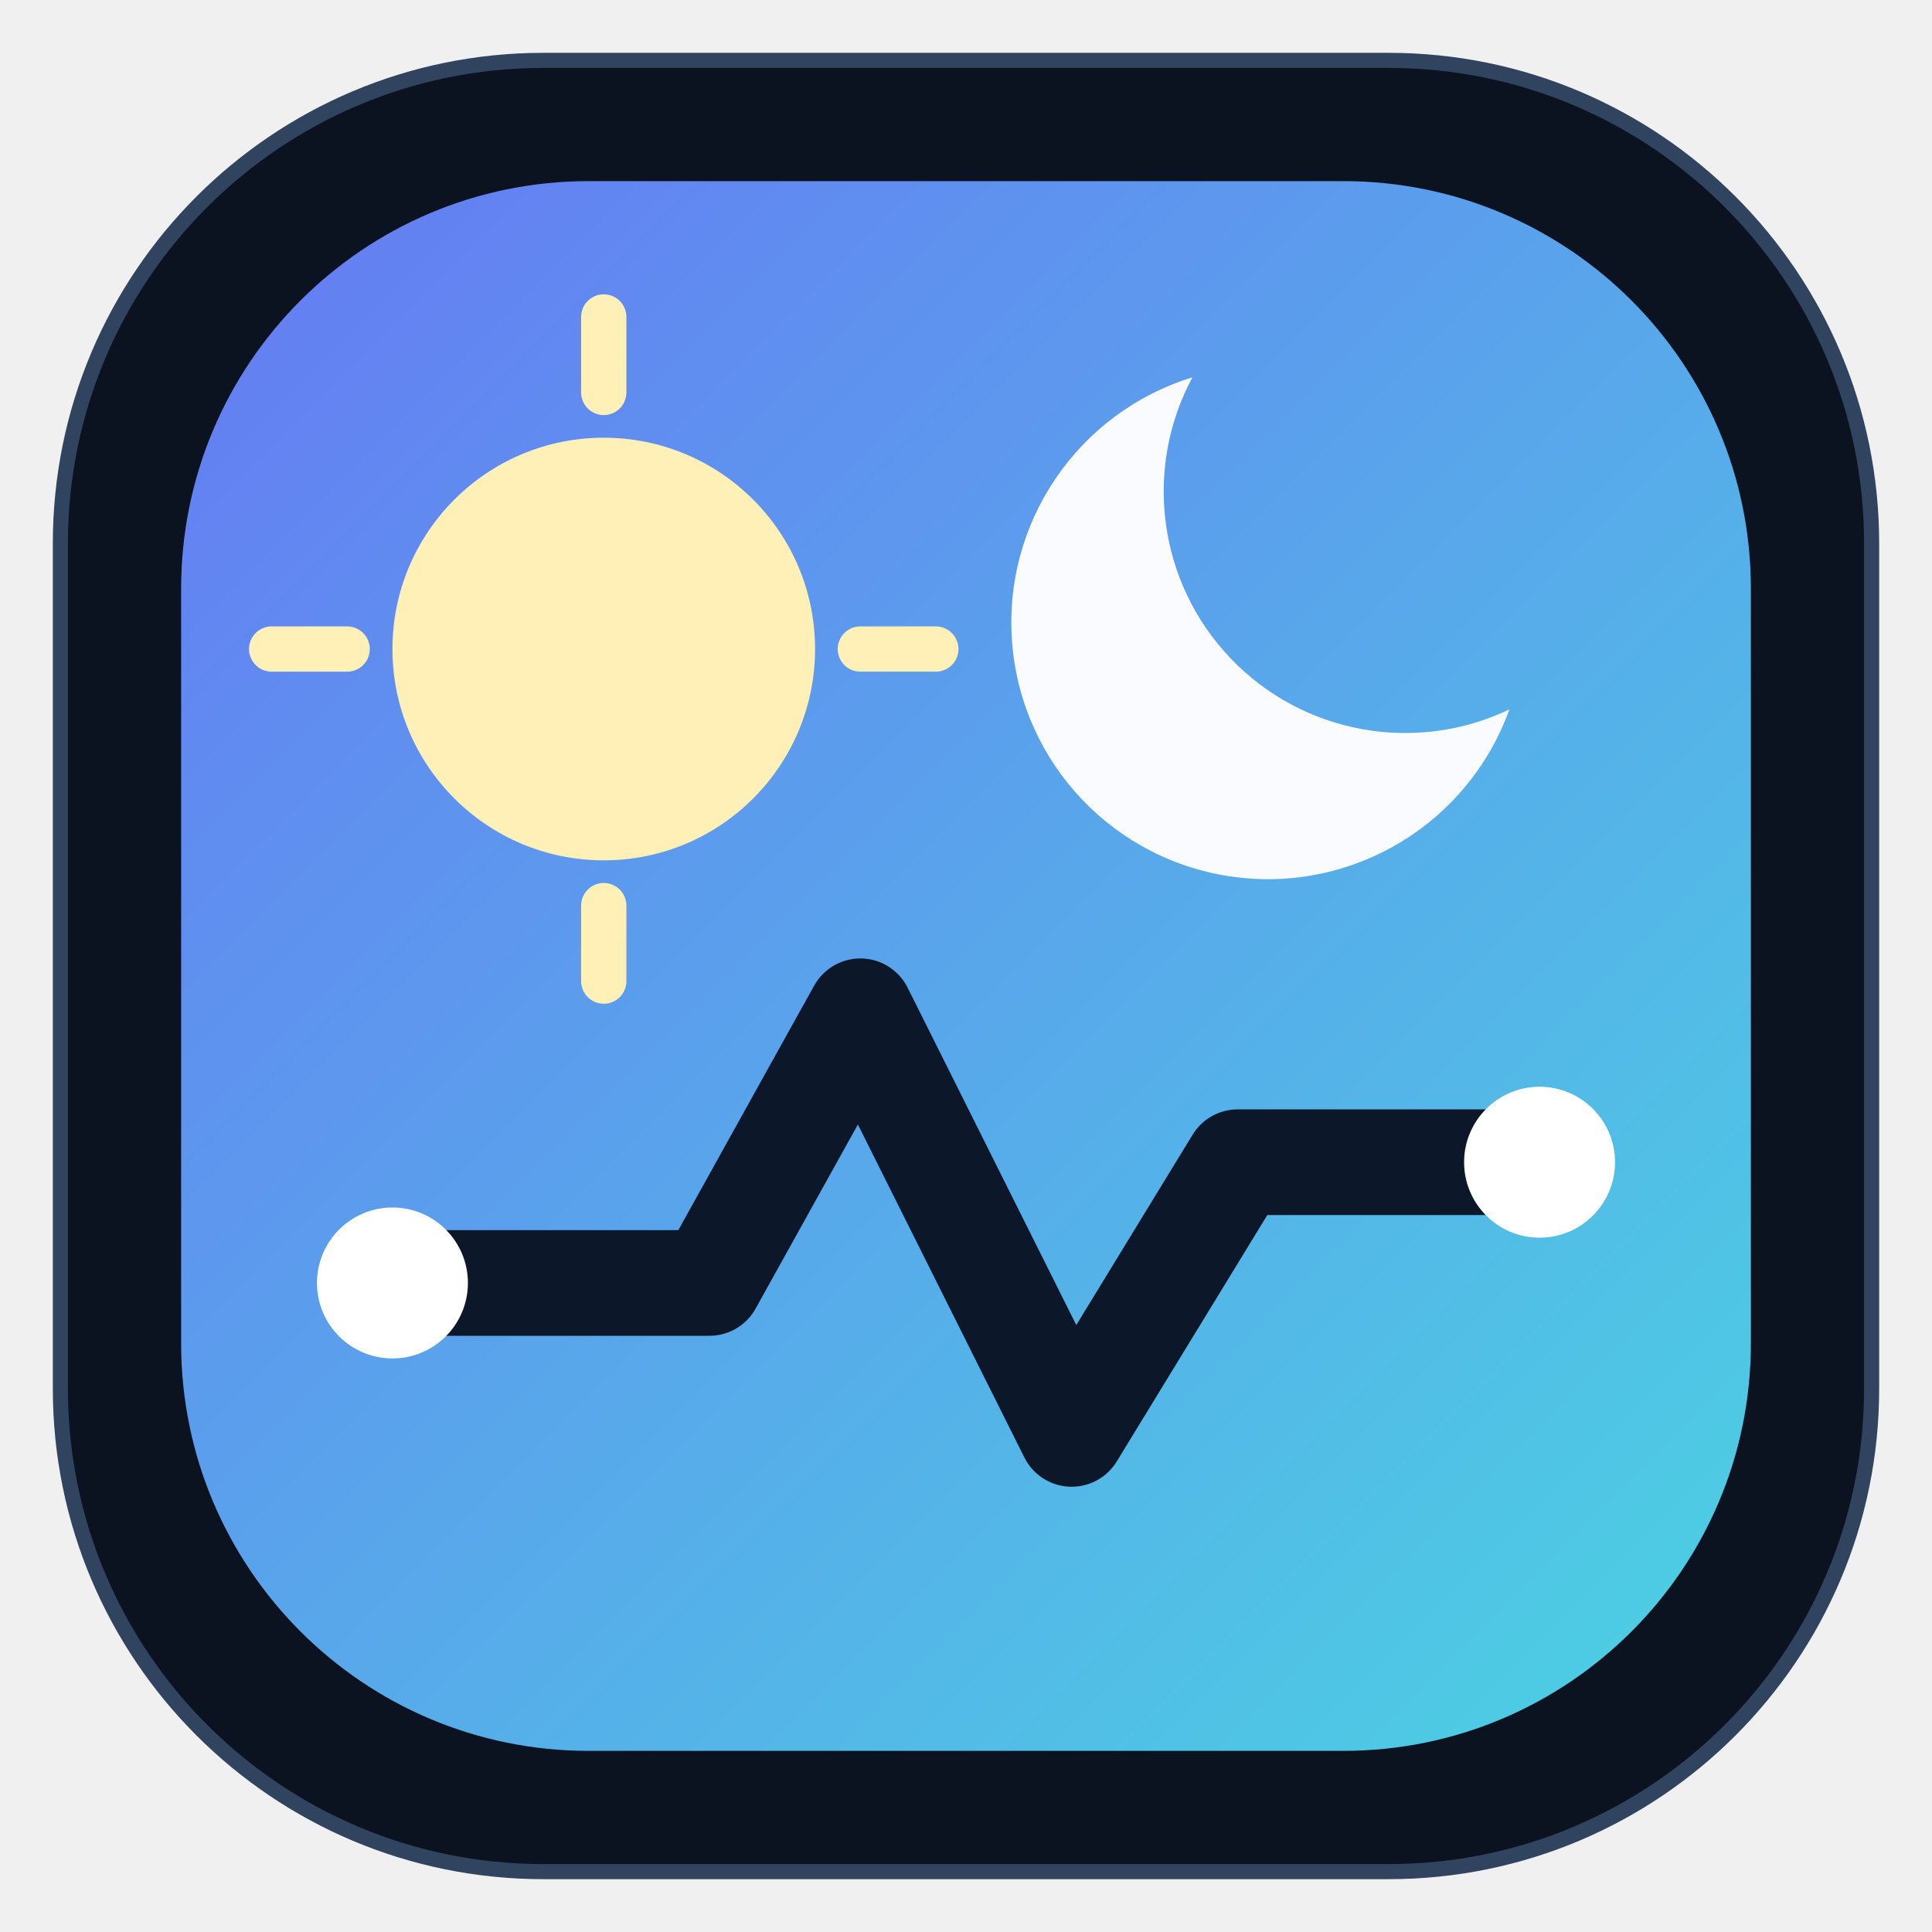
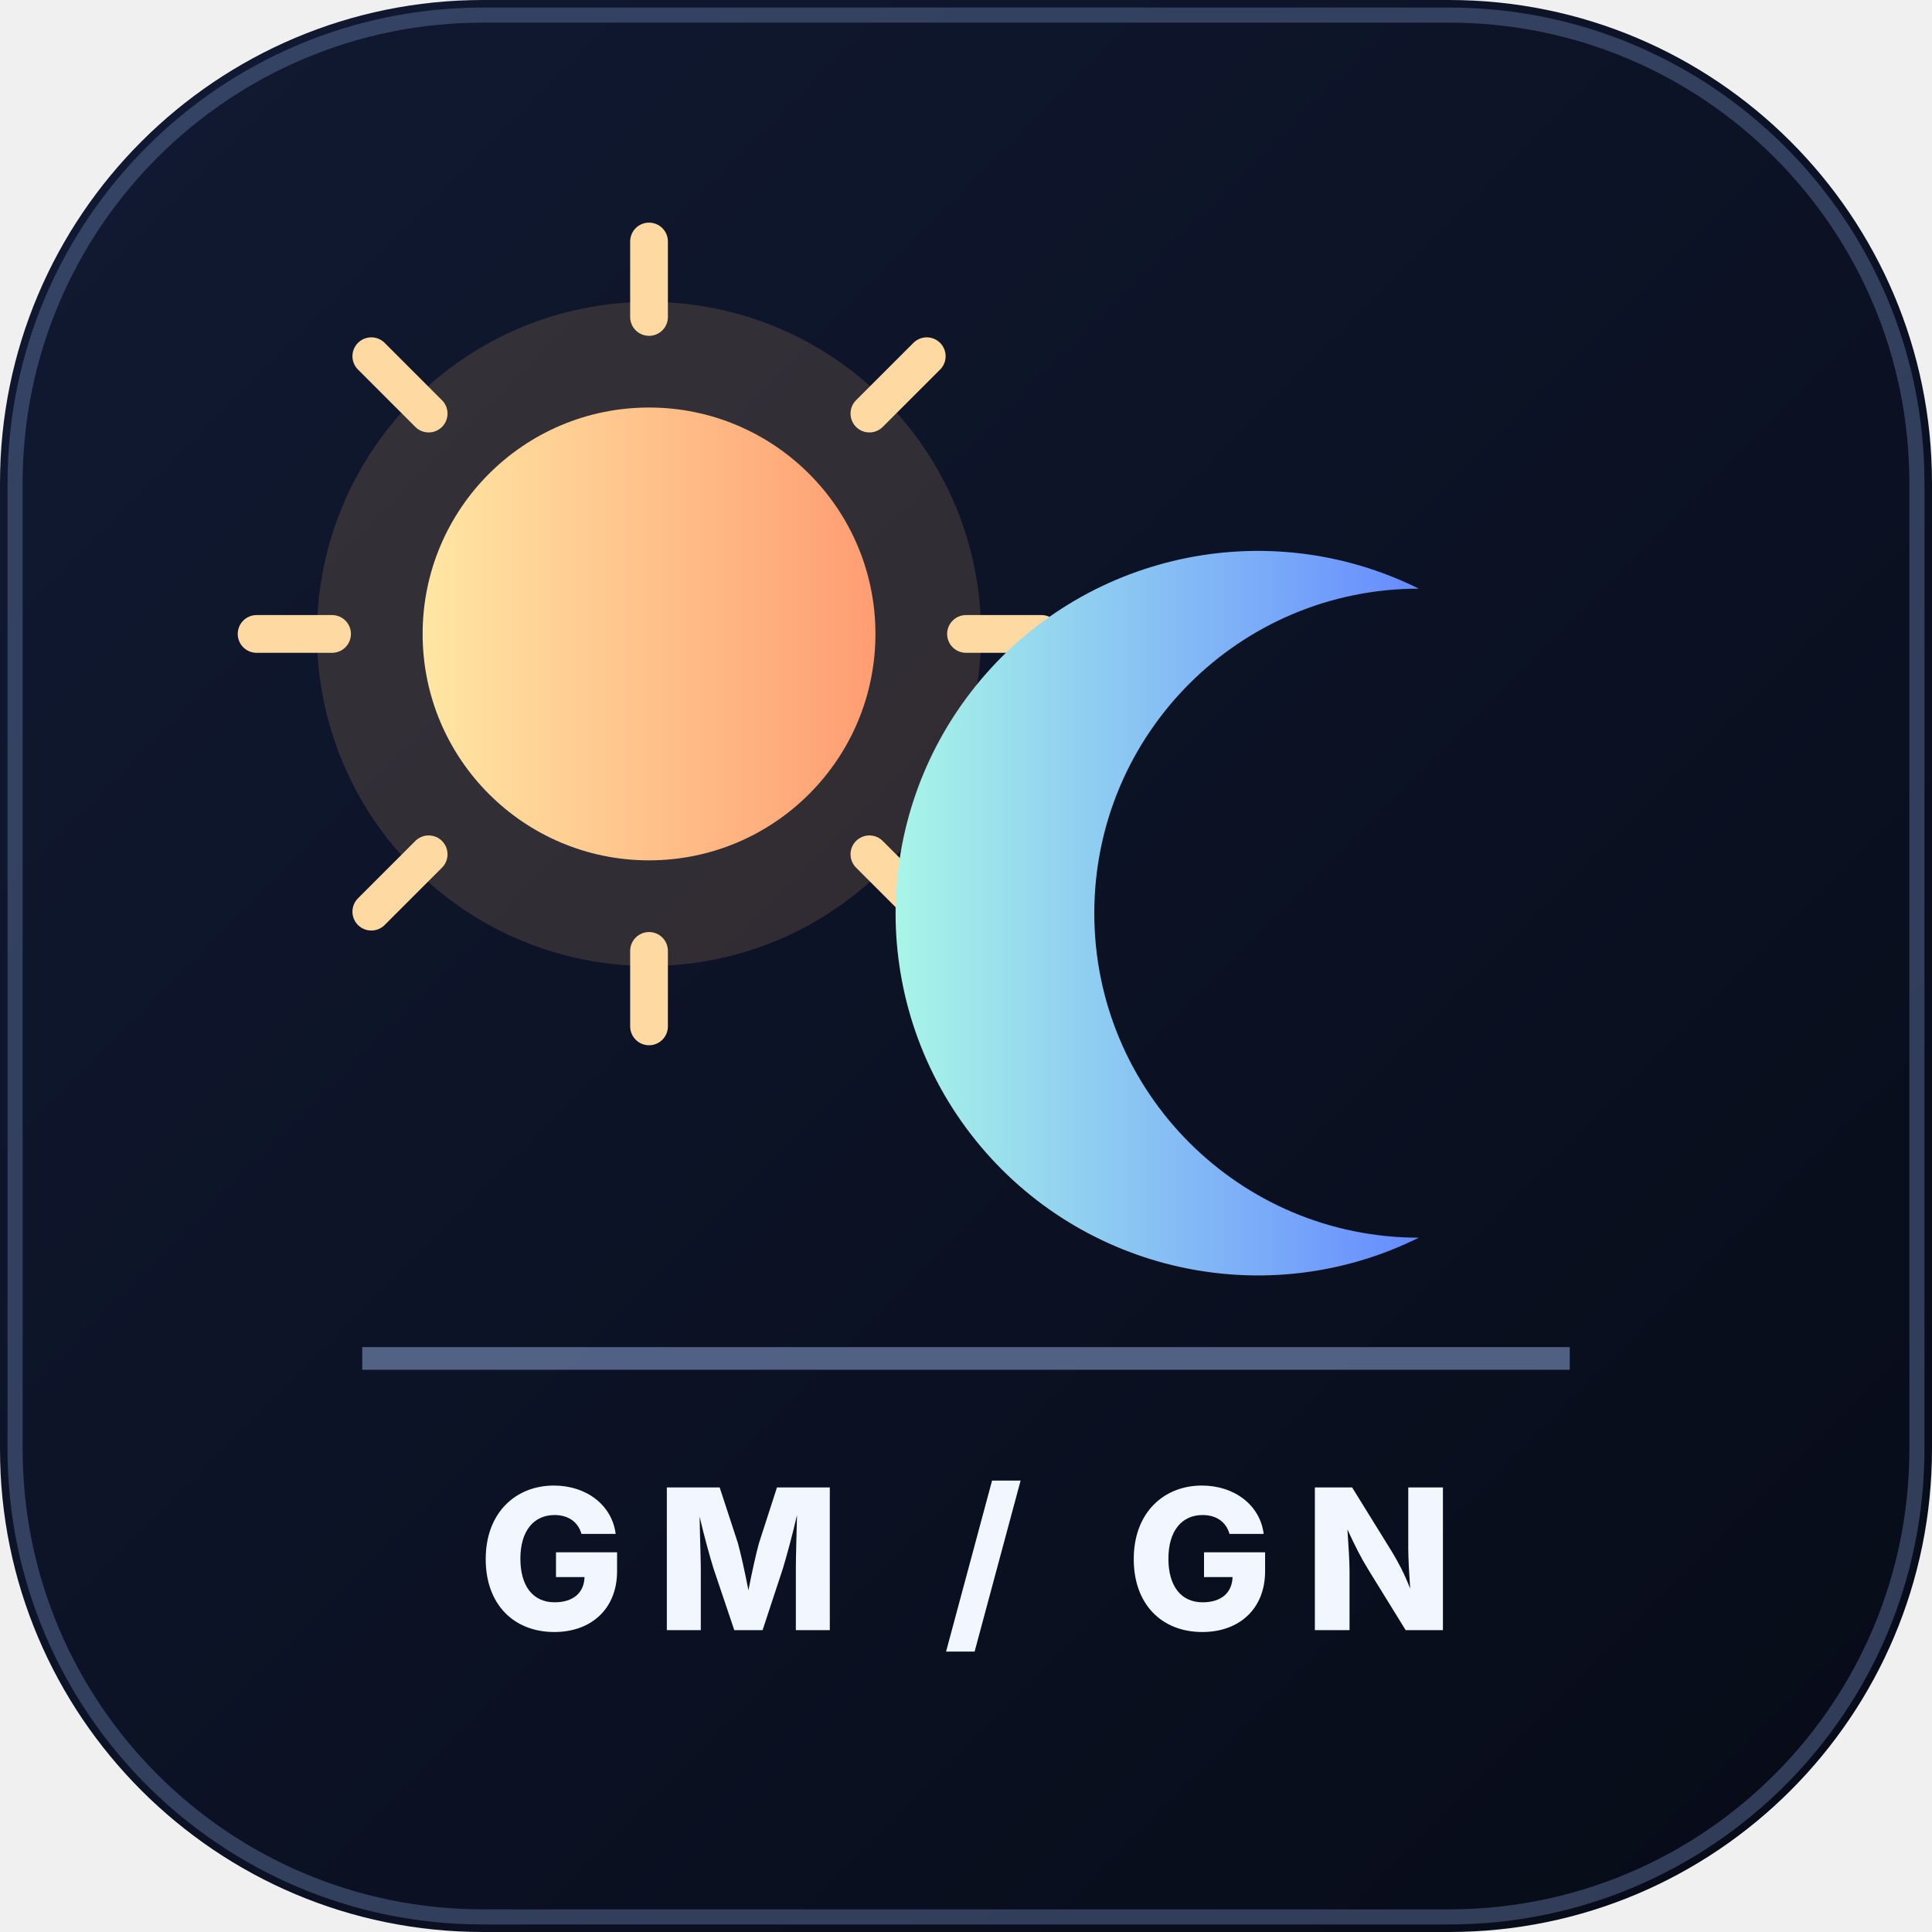
- <svg xmlns="http://www.w3.org/2000/svg" width="128" height="128" viewBox="0 0 128 128" role="img" aria-labelledby="title desc">
+ <svg xmlns="http://www.w3.org/2000/svg" width="128" height="128" viewBox="0 0 128 128" role="img" aria-label="GM GN Bot logo">
  <defs>
-     <linearGradient id="a" x1="0" y1="0" x2="1" y2="1">
-       <stop stop-color="#6679F4" />
-       <stop offset="1" stop-color="#4BD3E2" />
+     <linearGradient id="bg" x1="0" y1="0" x2="1" y2="1">
+       <stop stop-color="#111A33" />
+       <stop offset="1" stop-color="#070B17" />
+     </linearGradient>
+     <linearGradient id="sun">
+       <stop stop-color="#FFE6A3" />
+       <stop offset="1" stop-color="#FF9D72" />
+     </linearGradient>
+     <linearGradient id="moon">
+       <stop stop-color="#A8F5E8" />
+       <stop offset="1" stop-color="#668BFF" />
    </linearGradient>
  </defs>
-   <rect x="4" y="4" width="120" height="120" rx="32" fill="#0B1220" stroke="#30445F" />
-   <rect x="12" y="12" width="104" height="104" rx="27" fill="url(#a)" />
-   <circle cx="40" cy="43" r="14" fill="#FFF0B7" />
-   <g stroke="#FFF0B7" stroke-width="3" stroke-linecap="round">
-     <path d="M40 21v5M40 60v5M18 43h5M57 43h5" />
+   <rect width="128" height="128" rx="32" fill="url(#bg)" />
+   <rect x="1" y="1" width="126" height="126" rx="31" fill="none" stroke="#52658D" stroke-opacity=".55" />
+   <circle cx="43" cy="42" r="22" fill="#FFB978" opacity=".15" />
+   <circle cx="43" cy="42" r="15" fill="url(#sun)" />
+   <g stroke="#FFD9A2" stroke-width="2.5" stroke-linecap="round">
+     <path d="M43 16v5M43 63v5M17 42h5M64 42h5M24.6 23.6l3.8 3.8M57.6 56.6l3.8 3.8M24.6 60.4l3.8-3.8M57.6 27.4l3.8-3.8" />
  </g>
-   <path d="M79 25a17 17 0 1 0 21 22A16 16 0 0 1 79 25Z" fill="#F9FBFF" />
-   <path d="M26 85h21l10-18 14 28 11-18h20" fill="none" stroke="#0C172A" stroke-width="7" stroke-linecap="round" stroke-linejoin="round" />
-   <circle cx="26" cy="85" r="5" fill="#FFF" />
-   <circle cx="102" cy="77" r="5" fill="#FFF" />
+   <path d="M94 39a24 24 0 1 0 0 43a20 20 0 0 1 0-43Z" fill="url(#moon)" />
+   <path d="M24 90h80" stroke="#6E83AE" stroke-opacity=".7" stroke-width="1.5" />
+   <text x="64" y="108" text-anchor="middle" font-family="Inter,Segoe UI,Arial,sans-serif" font-size="13" font-weight="800" letter-spacing="2" fill="#F2F6FF">GM / GN</text>
</svg>
